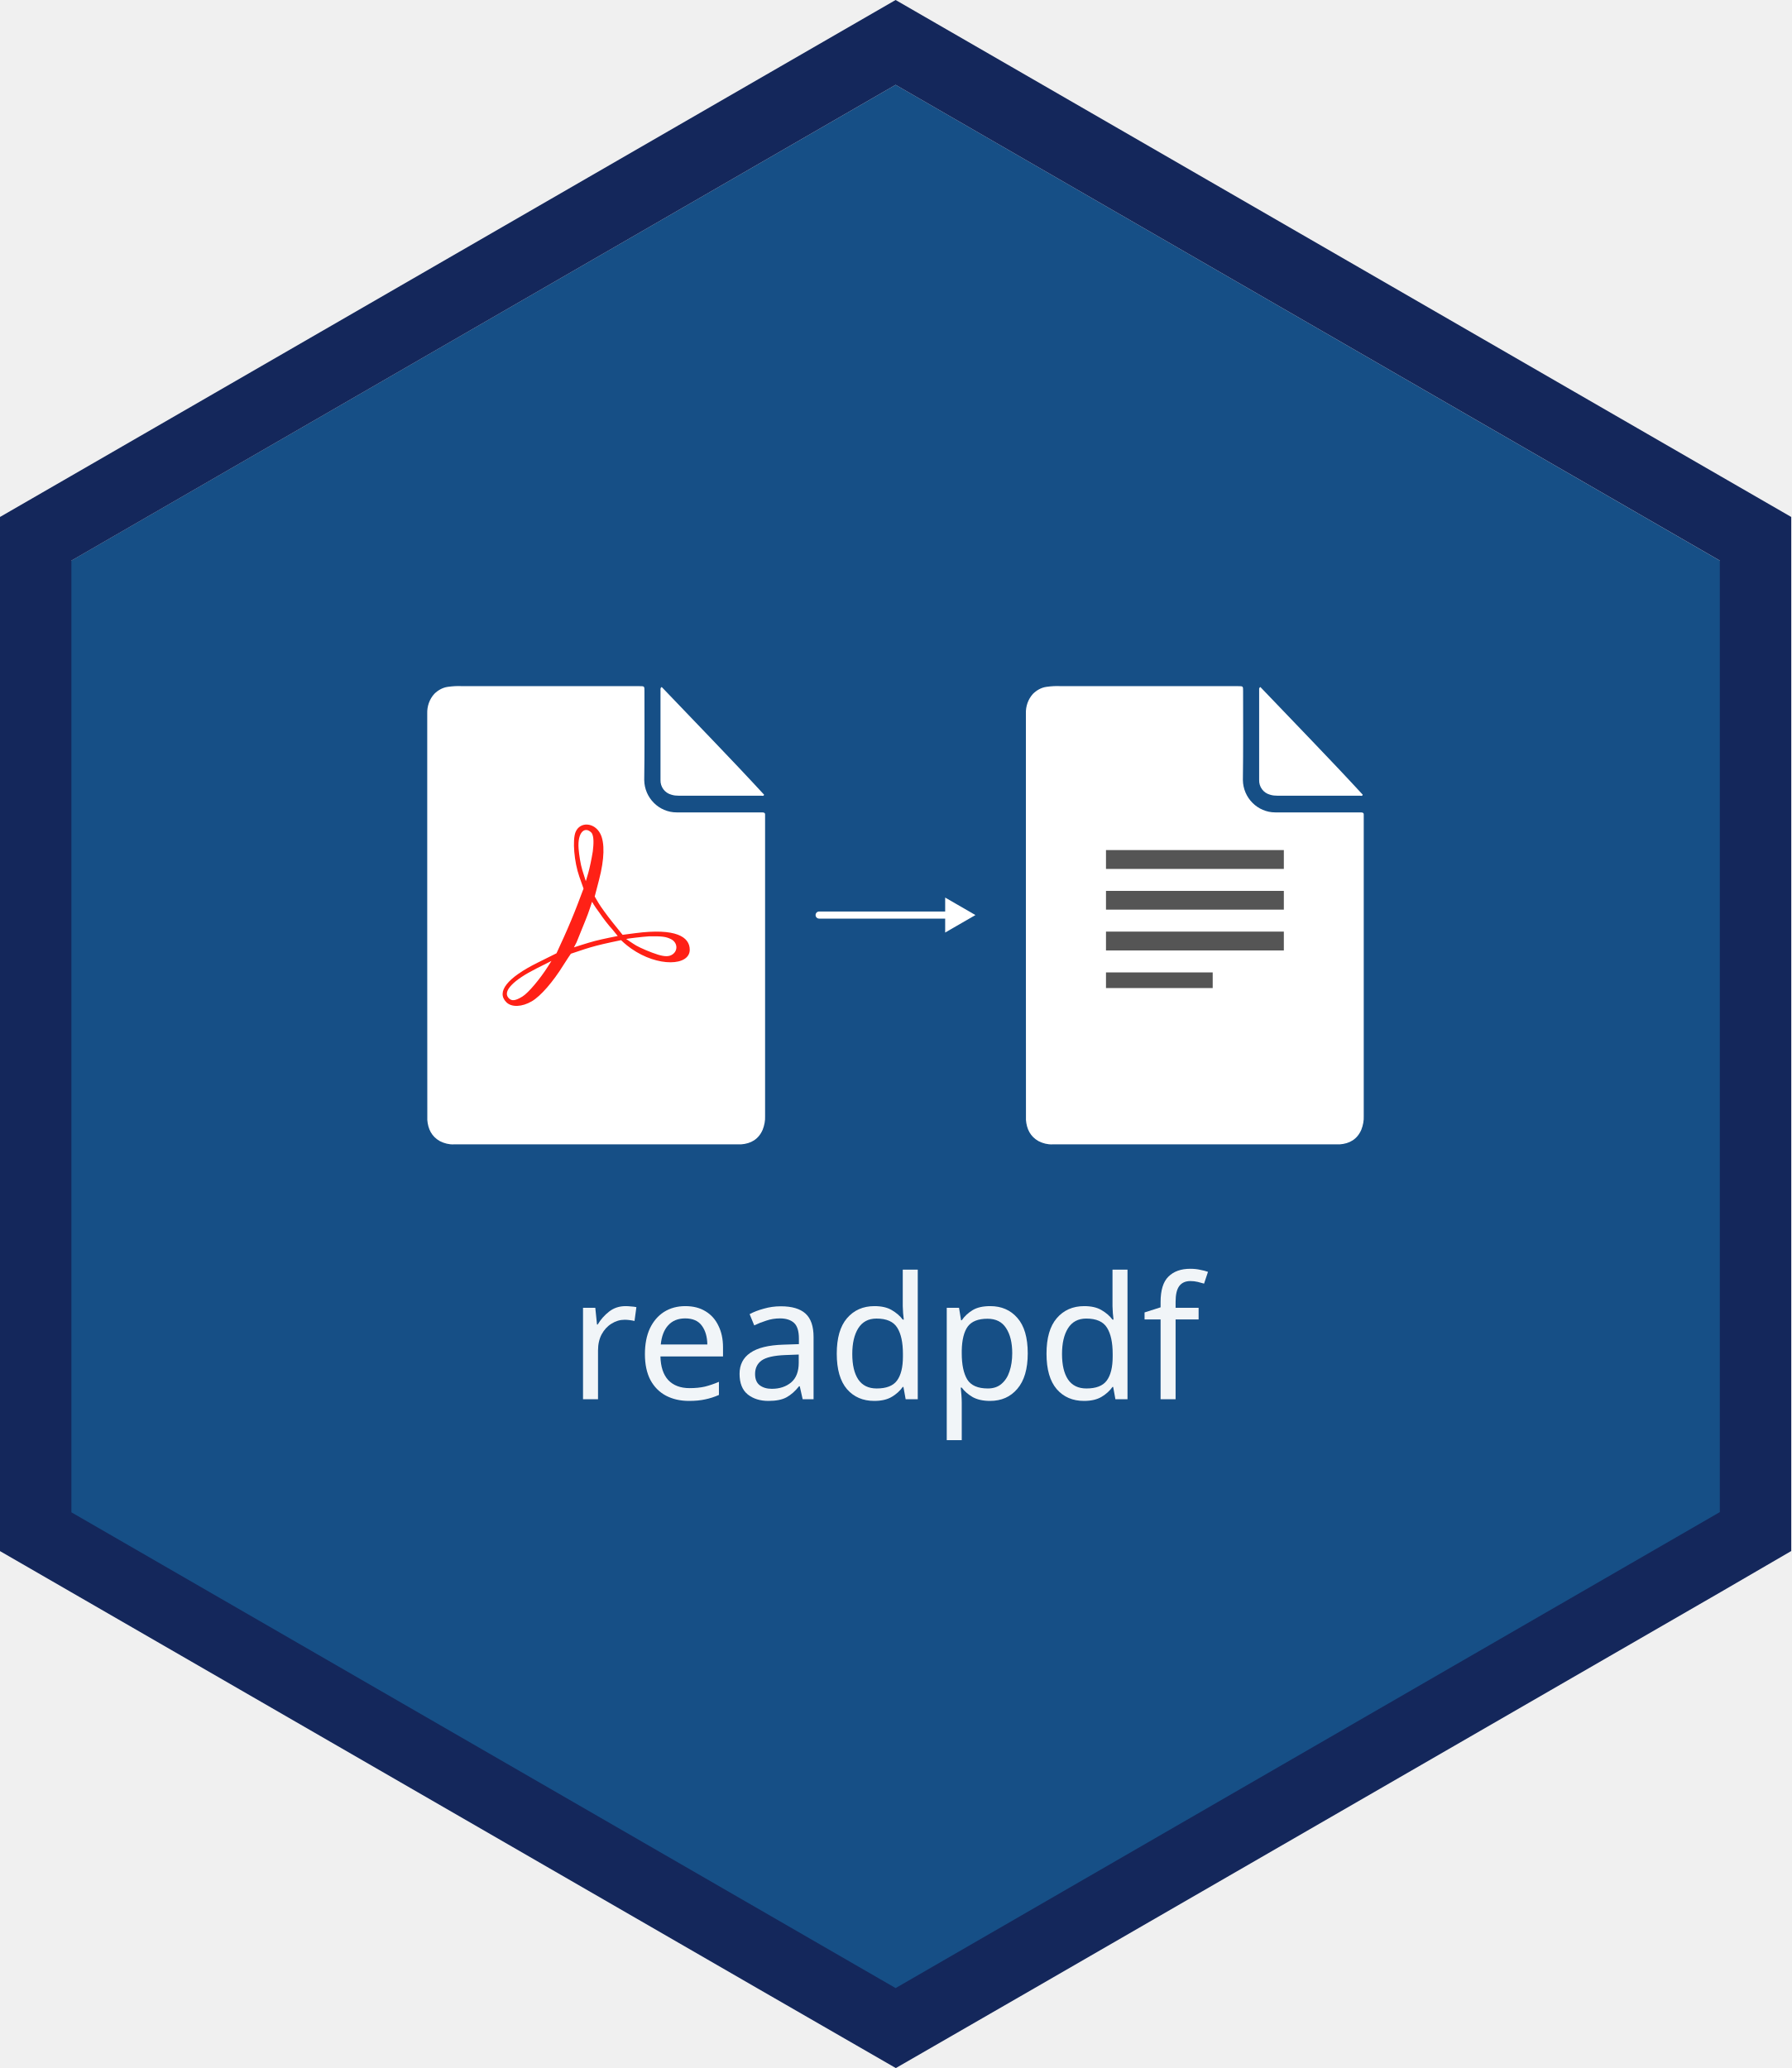
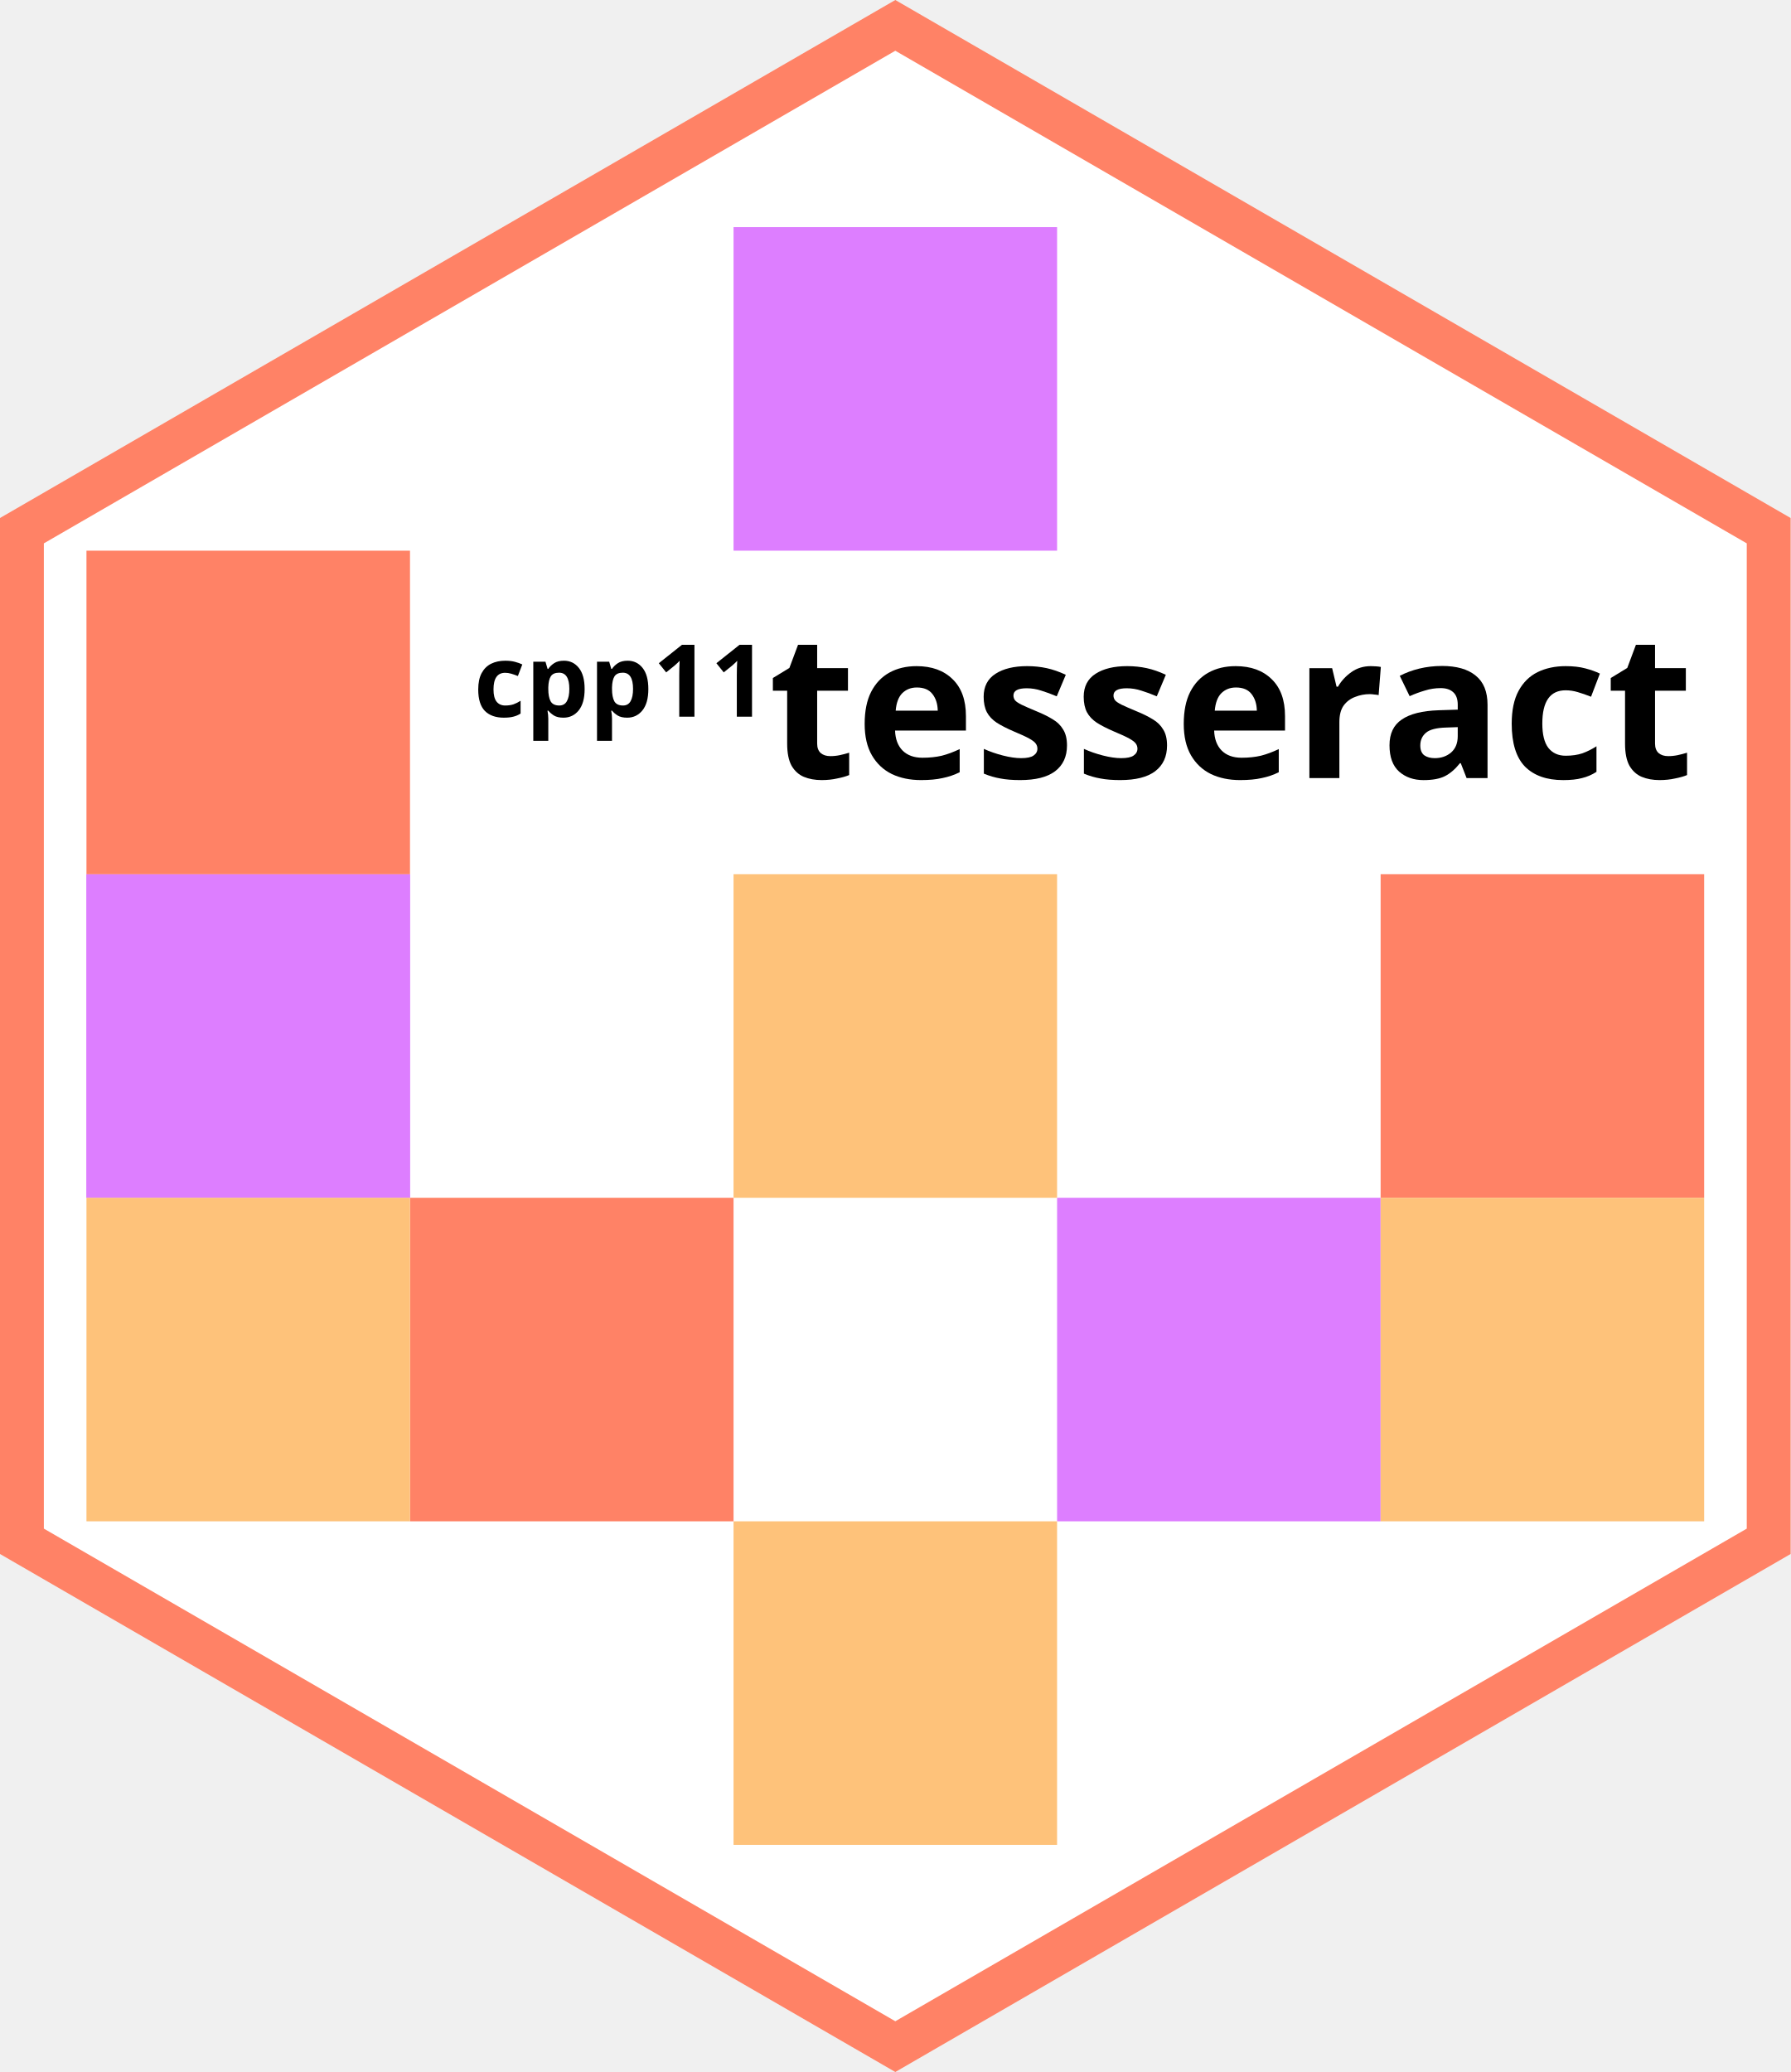
- <svg xmlns="http://www.w3.org/2000/svg" version="1.1" id="Layer_1" x="0px" y="0px" viewBox="0 0 2521 2911" style="enable-background:new 0 0 2521 2911;" xml:space="preserve">
-   <defs id="defs85">
-     <marker style="overflow:visible" id="TriangleOutM" refX="0.0" refY="0.0" orient="auto">
-       <path transform="scale(0.4)" style="fill-rule:evenodd;fill:context-stroke;stroke:context-stroke;stroke-width:1.0pt" d="M 5.77,0.0 L -2.88,5.0 L -2.88,-5.0 L 5.77,0.0 z " id="path33843" />
+ <svg xmlns="http://www.w3.org/2000/svg" width="166.033" height="192.12" viewBox="0 0 166.033 192.12" version="1.1" id="svg57">
+   <defs id="defs61">
+     <clipPath id="clp12">
+       <path d="m 45.315,71.927 h 12.92 v 15.867 h -12.92 z" id="path184" />
+     </clipPath>
+     <clipPath id="clp21">
+       <path d="m 123.91,72.178 h 26.23 v 15.294 h -26.23 z" id="path592" />
+     </clipPath>
+     <clipPath id="clp9">
+       <path d="m 413.96,49.857 h 31.76 v 8.719 h -31.76 z" id="path100" />
+     </clipPath>
+     <marker style="overflow:visible" id="Arrow2Lend" orient="auto" refY="0" refX="0">
+       <path style="font-size:12px;fill-rule:evenodd;stroke-width:0.625;stroke-linejoin:round" id="path3796" transform="matrix(-1.1,0,0,-1.1,-1.1,0)" d="M 8.719,4.034 -2.207,0.016 8.719,-4.002 c -1.745,2.372 -1.735,5.617 -6e-7,8.035 z" />
    </marker>
+     <filter id="filter3086" x="-0.007" y="-0.053" width="1.014" height="1.105">
+       <feGaussianBlur in="SourceGraphic" stdDeviation="0.644" result="blur" id="feGaussianBlur3078" />
+       <feMerge id="feMerge3084">
+         <feMergeNode in="blur" id="feMergeNode3080" />
+         <feMergeNode in="SourceGraphic" id="feMergeNode3082" />
+       </feMerge>
+     </filter>
+     <filter id="filter12028" x="-0.002" y="-0.007" width="1.004" height="1.014">
+       <feGaussianBlur in="SourceGraphic" stdDeviation="0.095" result="blur" id="feGaussianBlur12020" />
+       <feMerge id="feMerge12026">
+         <feMergeNode in="blur" id="feMergeNode12022" />
+         <feMergeNode in="SourceGraphic" id="feMergeNode12024" />
+       </feMerge>
+     </filter>
+     <filter id="filter12038" x="-0.012" y="-0.03" width="1.024" height="1.06">
+       <feGaussianBlur in="SourceGraphic" stdDeviation="0.406" result="blur" id="feGaussianBlur12030" />
+       <feMerge id="feMerge12036">
+         <feMergeNode in="blur" id="feMergeNode12032" />
+         <feMergeNode in="SourceGraphic" id="feMergeNode12034" />
+       </feMerge>
+     </filter>
+     <filter id="filter12048" x="-0.012" y="-0.03" width="1.024" height="1.06">
+       <feGaussianBlur in="SourceGraphic" stdDeviation="0.406" result="blur" id="feGaussianBlur12040" />
+       <feMerge id="feMerge12046">
+         <feMergeNode in="blur" id="feMergeNode12042" />
+         <feMergeNode in="SourceGraphic" id="feMergeNode12044" />
+       </feMerge>
+     </filter>
+     <filter id="filter12058" x="-0.012" y="-0.03" width="1.024" height="1.06">
+       <feGaussianBlur in="SourceGraphic" stdDeviation="0.406" result="blur" id="feGaussianBlur12050" />
+       <feMerge id="feMerge12056">
+         <feMergeNode in="blur" id="feMergeNode12052" />
+         <feMergeNode in="SourceGraphic" id="feMergeNode12054" />
+       </feMerge>
+     </filter>
+     <filter id="filter12100" x="-0.019" y="-0.05" width="1.039" height="1.099">
+       <feGaussianBlur in="SourceGraphic" stdDeviation="0.406" result="blur" id="feGaussianBlur12092" />
+       <feMerge id="feMerge12098">
+         <feMergeNode in="blur" id="feMergeNode12094" />
+         <feMergeNode in="SourceGraphic" id="feMergeNode12096" />
+       </feMerge>
+     </filter>
+     <filter id="filter12110" x="-0.019" y="-0.05" width="1.039" height="1.099">
+       <feGaussianBlur in="SourceGraphic" stdDeviation="0.406" result="blur" id="feGaussianBlur12102" />
+       <feMerge id="feMerge12108">
+         <feMergeNode in="blur" id="feMergeNode12104" />
+         <feMergeNode in="SourceGraphic" id="feMergeNode12106" />
+       </feMerge>
+     </filter>
+     <filter id="filter12120" x="-0.099" y="-0.008" width="1.198" height="1.016">
+       <feGaussianBlur in="SourceGraphic" stdDeviation="0.406" result="blur" id="feGaussianBlur12112" />
+       <feMerge id="feMerge12118">
+         <feMergeNode in="blur" id="feMergeNode12114" />
+         <feMergeNode in="SourceGraphic" id="feMergeNode12116" />
+       </feMerge>
+     </filter>
+     <filter id="filter12130" x="-0.099" y="-0.008" width="1.198" height="1.016">
+       <feGaussianBlur in="SourceGraphic" stdDeviation="0.406" result="blur" id="feGaussianBlur12122" />
+       <feMerge id="feMerge12128">
+         <feMergeNode in="blur" id="feMergeNode12124" />
+         <feMergeNode in="SourceGraphic" id="feMergeNode12126" />
+       </feMerge>
+     </filter>
+     <filter id="filter12144" x="-0.019" y="-0.05" width="1.039" height="1.099">
+       <feGaussianBlur in="SourceGraphic" stdDeviation="0.406" result="blur" id="feGaussianBlur12136" />
+       <feMerge id="feMerge12142">
+         <feMergeNode in="blur" id="feMergeNode12138" />
+         <feMergeNode in="SourceGraphic" id="feMergeNode12140" />
+       </feMerge>
+     </filter>
+     <filter id="filter12154" x="-0.059" y="-0.004" width="1.119" height="1.009">
+       <feGaussianBlur in="SourceGraphic" stdDeviation="0.406" result="blur" id="feGaussianBlur12146" />
+       <feMerge id="feMerge12152">
+         <feMergeNode in="blur" id="feMergeNode12148" />
+         <feMergeNode in="SourceGraphic" id="feMergeNode12150" />
+       </feMerge>
+     </filter>
+     <filter id="filter37166" x="-0.002" y="-0.013" width="1.003" height="1.026">
+       <feGaussianBlur in="SourceGraphic" stdDeviation="0.136" result="blur" id="feGaussianBlur37158" />
+       <feMerge id="feMerge37164">
+         <feMergeNode in="blur" id="feMergeNode37160" />
+         <feMergeNode in="SourceGraphic" id="feMergeNode37162" />
+       </feMerge>
+     </filter>
  </defs>
-   <style type="text/css" id="style2">
- 	.st0{fill:#164F86;}
- 	.st1{fill:#14275B;}
- 	.st2{fill:#E6B35A;}
- 	.st3{fill:#FFFFFF;}
- 	.st4{fill:#BA3224;}
- 	.st5{fill:#B13728;}
- 	.st6{fill:#AA3729;}
- 	.st7{fill:#221819;}
- 	.st8{opacity:0.1;fill:#1A171B;enable-background:new    ;}
- 	.st9{opacity:0.94;}
- </style>
-   <g id="g80">
-     <polygon class="st0" points="1260.5,76.8 67.6,765.4 67.6,2142.9 1260.5,2831.4 2453.1,2142.9 2453.1,765.4 1260.5,76.8 " id="polygon4" transform="translate(0,42.6)" />
-     <path class="st1" d="M2521,2183.3V727.7l-100.5-58l-953.1-550.3L1260.5,0l-206.9,119.4L100.5,669.7L0,727.7v1455.7l100.5,58   l965.1,557.2l195.2,112.5l195.2-112.5l965.1-557.2L2521,2183.3z M100.5,2128.8V789.1l1160-669.7l0,0l1160,669.7v1339.4l-1160,670   L100.5,2128.8z" id="path6" />
-     <g id="g34345" transform="translate(3.614764e-7,-62.16579)">
-       <g class="st9" id="g78" transform="translate(8.5449218e-6,514.6549)">
-         <g aria-label="readpdf" id="text2359" style="font-size:240px;font-family:'Fira Mono';-inkscape-font-specification:'Fira Mono';fill:#ffffff;stroke:#000000;stroke-linecap:round;stroke-linejoin:round">
-           <path d="m 880.551,1386.06 q 3.6,0 7.68,0.48 4.32,0.24 7.44,0.96 l -2.64,19.44 q -3.12,-0.72 -6.96,-1.2 -3.6,-0.48 -6.96,-0.48 -9.84,0 -18.48,5.52 -8.64,5.28 -13.92,15.12 -5.04,9.6 -5.04,22.56 v 68.64 h -21.12 v -128.64 h 17.28 l 2.4,23.52 h 0.96 q 6.24,-10.56 16.08,-18.24 9.84,-7.68 23.28,-7.68 z" style="font-family:'Noto Sans';-inkscape-font-specification:'Noto Sans';stroke:none" id="path851" />
-           <path d="m 964.55,1386.06 q 16.56,0 28.32,7.2 12,7.2 18.24,20.4 6.48,12.96 6.48,30.48 v 12.72 h -88.08 q 0.48,21.84 11.04,33.36 10.8,11.28 30,11.28 12.24,0 21.6,-2.16 9.6,-2.4 19.68,-6.72 v 18.48 q -9.84,4.32 -19.44,6.24 -9.6,2.16 -22.8,2.16 -18.24,0 -32.4,-7.44 -13.92,-7.44 -21.84,-22.08 -7.68,-14.88 -7.68,-36.24 0,-21.12 6.96,-36.24 7.2,-15.12 19.92,-23.28 12.96,-8.16 30,-8.16 z m -0.24,17.28 q -15.12,0 -24,9.84 -8.64,9.6 -10.32,26.88 h 65.52 q -0.24,-16.32 -7.68,-26.4 -7.44,-10.32 -23.52,-10.32 z" style="font-family:'Noto Sans';-inkscape-font-specification:'Noto Sans';stroke:none" id="path853" />
-           <path d="m 1098.95,1386.3 q 23.52,0 34.8,10.32 11.28,10.32 11.28,32.88 v 87.6 h -15.36 l -4.08,-18.24 h -0.96 q -8.4,10.56 -17.76,15.6 -9.12,5.04 -25.44,5.04 -17.52,0 -29.04,-9.12 -11.52,-9.36 -11.52,-29.04 0,-19.2 15.12,-29.52 15.12,-10.56 46.56,-11.52 l 21.84,-0.72 v -7.68 q 0,-16.08 -6.96,-22.32 -6.96,-6.24 -19.68,-6.24 -10.08,0 -19.2,3.12 -9.12,2.88 -17.04,6.72 l -6.48,-15.84 q 8.4,-4.56 19.92,-7.68 11.52,-3.36 24,-3.36 z m 6.24,68.64 q -24,0.96 -33.36,7.68 -9.12,6.72 -9.12,18.96 0,10.8 6.48,15.84 6.72,5.04 17.04,5.04 16.32,0 27.12,-8.88 10.8,-9.12 10.8,-27.84 v -11.52 z" style="font-family:'Noto Sans';-inkscape-font-specification:'Noto Sans';stroke:none" id="path855" />
-           <path d="m 1230.47,1519.5 q -24,0 -38.4,-16.56 -14.4,-16.8 -14.4,-49.92 0,-33.12 14.4,-49.92 14.64,-17.04 38.64,-17.04 14.88,0 24.24,5.52 9.6,5.52 15.6,13.44 h 1.44 q -0.24,-3.12 -0.96,-9.12 -0.48,-6.24 -0.48,-9.84 v -51.36 h 21.12 v 182.4 h -17.04 l -3.12,-17.28 h -0.96 q -5.76,8.16 -15.36,13.92 -9.6,5.76 -24.72,5.76 z m 3.36,-17.52 q 20.4,0 28.56,-11.04 8.4,-11.28 8.4,-33.84 v -3.84 q 0,-24 -7.92,-36.72 -7.92,-12.96 -29.28,-12.96 -17.04,0 -25.68,13.68 -8.4,13.44 -8.4,36.24 0,23.04 8.4,35.76 8.64,12.72 25.92,12.72 z" style="font-family:'Noto Sans';-inkscape-font-specification:'Noto Sans';stroke:none" id="path857" />
-           <path d="m 1393.669,1386.06 q 23.76,0 38.16,16.56 14.64,16.56 14.64,49.92 0,32.88 -14.64,49.92 -14.4,17.04 -38.4,17.04 -14.88,0 -24.72,-5.52 -9.6,-5.76 -15.12,-13.2 h -1.44 q 0.48,4.08 0.96,10.32 0.48,6.24 0.48,10.8 v 52.8 h -21.12 v -186.24 h 17.28 l 2.88,17.52 h 0.96 q 5.76,-8.4 15.12,-14.16 9.36,-5.76 24.96,-5.76 z m -3.84,17.76 q -19.68,0 -27.84,11.04 -7.92,11.04 -8.4,33.6 v 4.08 q 0,23.76 7.68,36.72 7.92,12.72 29.04,12.72 11.76,0 19.2,-6.48 7.68,-6.48 11.28,-17.52 3.84,-11.28 3.84,-25.68 0,-22.08 -8.64,-35.28 -8.4,-13.2 -26.16,-13.2 z" style="font-family:'Noto Sans';-inkscape-font-specification:'Noto Sans';stroke:none" id="path859" />
-           <path d="m 1525.669,1519.5 q -24,0 -38.4,-16.56 -14.4,-16.8 -14.4,-49.92 0,-33.12 14.4,-49.92 14.64,-17.04 38.64,-17.04 14.88,0 24.24,5.52 9.6,5.52 15.6,13.44 h 1.44 q -0.24,-3.12 -0.96,-9.12 -0.48,-6.24 -0.48,-9.84 v -51.36 h 21.12 v 182.4 h -17.04 l -3.12,-17.28 h -0.96 q -5.76,8.16 -15.36,13.92 -9.6,5.76 -24.72,5.76 z m 3.36,-17.52 q 20.4,0 28.56,-11.04 8.4,-11.28 8.4,-33.84 v -3.84 q 0,-24 -7.92,-36.72 -7.92,-12.96 -29.28,-12.96 -17.04,0 -25.68,13.68 -8.4,13.44 -8.4,36.24 0,23.04 8.4,35.76 8.64,12.72 25.92,12.72 z" style="font-family:'Noto Sans';-inkscape-font-specification:'Noto Sans';stroke:none" id="path861" />
-           <path d="m 1686.949,1404.78 h -32.4 v 112.32 h -21.12 v -112.32 h -22.56 v -9.84 l 22.56,-7.2 v -7.44 q 0,-24.96 11.04,-35.76 11.04,-11.04 30.72,-11.04 7.68,0 13.92,1.44 6.48,1.2 11.04,2.88 l -5.52,16.56 q -3.84,-1.2 -8.88,-2.4 -5.04,-1.2 -10.32,-1.2 -10.56,0 -15.84,7.2 -5.04,6.96 -5.04,22.08 v 8.4 h 32.4 z" style="font-family:'Noto Sans';-inkscape-font-specification:'Noto Sans';stroke:none" id="path863" />
-         </g>
-       </g>
-       <g id="g33408" transform="translate(-37.17195)">
-         <g id="g33154" transform="translate(458.4153,-914.5404)">
-           <path class="st3" d="m 1022.607,2264.97 c 0,-94.7 0,-189.4 0,-284.1 -0.3,-9.9 3.1,-19.9 9.9,-27.4 5.1,-5.1 11.7,-8.9 18.9,-9.9 6.9,-1 13.7,-1.4 20.9,-1 h 249.1 c 6.9,0 6.9,0 6.9,6.9 0,41.9 0.3,83.4 -0.3,125.2 0.3,25 20.6,45.6 45.6,45.6 h 104.3 c 5.5,0 10.6,0 16.1,0 3.1,0 4.5,1 4.1,4.1 0,1.7 0,3.1 0,4.8 0,139.6 0,278.9 0,418.6 0.3,6.5 -1,13 -3.4,19.2 -5.8,13.4 -16.5,19.6 -30.5,20.6 -1,0 -2.4,0 -3.4,0 h -400.7 c -6.9,0.3 -13.4,-1.4 -19.6,-4.5 -11.7,-6.5 -16.8,-17.2 -17.8,-29.8 0,-2.1 0,-4.1 0,-6.2 z" id="path32788" />
-           <g id="g32706" transform="matrix(0.125154,0,0,0.125154,1022.707,1952.532)">
-             <g id="g32688" />
-             <g id="g32692">
-               <path fill="#555555" d="M 900,1976 H 2900 V 1764 H 900 m 0,670 H 2900 V 2223 H 900 m 0,670 H 2900 V 2681 H 900 m 0,635 H 2100 V 3140 H 900" id="path32690" />
-             </g>
-           </g>
-           <path class="st3" d="m 1352.608,1943.77 c 48,50.4 96.8,100.2 144.1,151.6 -0.7,2.4 -2.7,1.4 -4.1,1.4 -38.8,0 -77.5,0 -116,0 -3.4,0 -6.9,-0.3 -10.3,-1.4 -9.3,-2.4 -15.8,-11 -15.4,-20.9 0,-39.8 0,-79.3 0,-118.7 0,-2.7 0,-5.5 0,-8.2 -0.3,-1.7 0.4,-3.1 1.7,-3.8 z" id="path33032" />
-         </g>
-         <g transform="matrix(5.609953,0,0,5.609953,2550.683,946.3496)" id="g32589">
-           <g id="g33142">
-             <path class="st3" d="m 1022.4,894.1 c 0,-94.7 0,-189.4 0,-284.1 -0.3,-9.9 3.1,-19.9 9.9,-27.4 5.1,-5.1 11.7,-8.9 18.9,-9.9 6.9,-1 13.7,-1.4 20.9,-1 h 249.1 c 6.9,0 6.9,0 6.9,6.9 0,41.9 0.3,83.4 -0.3,125.2 0.3,25 20.6,45.6 45.6,45.6 h 104.3 c 5.5,0 10.6,0 16.1,0 3.1,0 4.5,1 4.1,4.1 0,1.7 0,3.1 0,4.8 0,139.6 0,278.9 0,418.6 0.3,6.5 -1,13 -3.4,19.2 -5.8,13.4 -16.5,19.6 -30.5,20.6 -1,0 -2.4,0 -3.4,0 h -400.7 c -6.9,0.3 -13.4,-1.4 -19.6,-4.5 -11.7,-6.5 -16.8,-17.2 -17.8,-29.8 0,-2.1 0,-4.1 0,-6.2 z" id="path10" transform="matrix(0.1782546,0,0,0.1782546,-523.1079,-87.34825)" />
-             <path class="st3" d="m 1352.4,572.9 c 48,50.4 96.8,100.2 144.1,151.6 -0.7,2.4 -2.7,1.4 -4.1,1.4 -38.8,0 -77.5,0 -116,0 -3.4,0 -6.9,-0.3 -10.3,-1.4 -9.3,-2.4 -15.8,-11 -15.4,-20.9 0,-39.8 0,-79.3 0,-118.7 0,-2.7 0,-5.5 0,-8.2 -0.3,-1.7 0.4,-3.1 1.7,-3.8 z" id="path12" transform="matrix(0.1782546,0,0,0.1782546,-523.1079,-87.34825)" />
-             <path fill="#ff2116" d="m -321.01,93.87 c -2.585,-2.585 0.212,-6.136 7.801,-9.908 l 4.775,-2.373 1.86,-4.07 c 1.023,-2.239 2.55,-5.891 3.394,-8.117 l 1.533,-4.047 -1.057,-2.995 c -1.299,-3.683 -1.762,-9.217 -0.938,-11.207 1.116,-2.695 4.774,-2.419 6.221,0.47 1.131,2.257 1.015,6.343 -0.325,11.497 l -1.099,4.225 0.968,1.643 c 0.532,0.904 2.087,3.05 3.456,4.768 l 2.571,3.199 3.2,-0.418 c 10.165,-1.326 13.647,0.928 13.647,4.16 0,4.08 -7.982,4.416 -14.685,-0.291 -1.508,-1.059 -2.544,-2.111 -2.544,-2.111 0,0 -4.199,0.855 -6.266,1.412 -2.134,0.575 -3.199,0.935 -6.325,1.991 0,0 -1.097,1.593 -1.812,2.751 -2.659,4.308 -5.764,7.878 -7.981,9.177 -2.482,1.455 -5.085,1.554 -6.395,0.244 z m 4.056,-1.449 c 1.453,-0.898 4.394,-4.376 6.429,-7.604 l 0.824,-1.307 -3.753,1.887 c -5.796,2.914 -8.448,5.661 -7.069,7.322 0.775,0.933 1.701,0.856 3.568,-0.298 z m 37.648,-10.568 c 1.421,-0.995 1.215,-3.001 -0.392,-3.81 -1.25,-0.629 -2.258,-0.759 -5.506,-0.711 -1.996,0.136 -5.206,0.538 -5.749,0.661 0,0 1.763,1.219 2.546,1.667 1.042,0.595 3.574,1.7 5.423,2.266 1.824,0.558 2.879,0.499 3.678,-0.073 z m -15.138,-6.292 c -0.86,-0.904 -2.322,-2.791 -3.25,-4.193 -1.213,-1.591 -1.821,-2.713 -1.821,-2.713 0,0 -0.886,2.851 -1.614,4.567 l -2.269,5.608 -0.658,1.272 c 0,0 3.497,-1.147 5.277,-1.611 1.885,-0.492 5.71,-1.244 5.71,-1.244 z m -4.878,-19.563 c 0.219,-1.841 0.312,-3.679 -0.279,-4.606 -1.641,-1.793 -3.621,-0.298 -3.285,3.966 0.113,1.434 0.469,3.886 0.946,5.398 l 0.866,2.748 0.61,-2.07 c 0.335,-1.138 0.85,-3.584 1.143,-5.436 z" id="path32585" style="stroke-width:1.774" />
-           </g>
-         </g>
-       </g>
-       <path style="fill:none;stroke:#ffffff;stroke-width:10;stroke-linecap:round;stroke-linejoin:round;stroke-miterlimit:4;stroke-dasharray:none;marker-end:url(#TriangleOutM)" d="m 1152.856,1350.234 h 191.58" id="path34081" />
+   <filter id="neonGlow" x="-0.059" y="-0.004" width="1.119" height="1.009">
+     <feGaussianBlur in="SourceGraphic" stdDeviation="0.406" result="blur" id="feGaussianBlur26" />
+     <feMerge id="feMerge32">
+       <feMergeNode in="blur" id="feMergeNode28" />
+       <feMergeNode in="SourceGraphic" id="feMergeNode30" />
+     </feMerge>
+   </filter>
+   <path transform="matrix(0,0.0550697,-0.05495473,0,71.77688,401.7634)" id="path4560" style="fill:#ffffff;fill-opacity:1;stroke:#ff8266;stroke-width:73.993;stroke-miterlimit:4;stroke-dasharray:none;stroke-opacity:1" d="m -4700.408,1269.113 -1701.611,-10e-5 -850.805,-1473.638 850.806,-1473.638 1701.611,10e-5 850.805,1473.638 z" />
+   <g id="g44879" transform="translate(0,2.999995)">
+     <rect style="fill:#dd7eff;fill-opacity:1;stroke-width:2.711;stroke-linecap:round;stroke-linejoin:round" id="rect997" width="30" height="30" x="8.017" y="78.06" />
+     <rect style="fill:#ff8266;fill-opacity:1;stroke-width:2.711;stroke-linecap:round;stroke-linejoin:round" id="rect1159" width="30" height="30" x="38.017" y="108.06" />
+     <rect style="fill:#fec27a;fill-opacity:1;stroke-width:2.711;stroke-linecap:round;stroke-linejoin:round" id="rect1161" width="30" height="30" x="68.017" y="78.06" />
+     <rect style="fill:#dd7eff;fill-opacity:1;stroke-width:2.711;stroke-linecap:round;stroke-linejoin:round" id="rect1163" width="30" height="30" x="98.017" y="108.06" />
+     <rect style="fill:#ff8266;fill-opacity:1;stroke-width:2.711;stroke-linecap:round;stroke-linejoin:round" id="rect1165" width="30" height="30" x="128.017" y="78.06" />
+     <rect style="fill:#fec27a;fill-opacity:1;stroke-width:2.711;stroke-linecap:round;stroke-linejoin:round" id="rect27602" width="30" height="30" x="128.017" y="108.06" />
+     <g aria-label="tesseract" id="text29057" style="font-weight:bold;font-size:18.667px;font-family:Arial;-inkscape-font-specification:'Arial Bold';fill:#ffffff;stroke:#ff8266;stroke-width:2.872;stroke-linecap:round;stroke-linejoin:round">
+       <path d="m 76.984,67.11 q 0.467,0 0.896,-0.093 0.429,-0.093 0.859,-0.224 v 2.072 q -0.448,0.187 -1.12,0.317 -0.653,0.149 -1.437,0.149 -0.915,0 -1.643,-0.299 -0.709,-0.299 -1.139,-1.027 -0.411,-0.747 -0.411,-2.053 v -4.909 h -1.325 v -1.176 l 1.531,-0.933 0.803,-2.147 h 1.773 v 2.165 h 2.856 v 2.091 h -2.856 v 4.909 q 0,0.579 0.336,0.877 0.336,0.28 0.877,0.28 z" style="font-family:'Noto Sans';-inkscape-font-specification:'Noto Sans Bold';fill:#000000;stroke:none" id="path45161" />
+       <path d="m 84.992,58.766 q 2.109,0 3.341,1.213 1.232,1.195 1.232,3.416 v 1.344 h -6.571 q 0.037,1.176 0.691,1.848 0.672,0.672 1.848,0.672 0.989,0 1.792,-0.187 0.803,-0.205 1.661,-0.616 v 2.147 q -0.747,0.373 -1.587,0.541 -0.821,0.187 -1.997,0.187 -1.531,0 -2.707,-0.56 -1.176,-0.579 -1.848,-1.736 -0.672,-1.157 -0.672,-2.912 0,-1.792 0.597,-2.968 0.616,-1.195 1.699,-1.792 1.083,-0.597 2.52,-0.597 z m 0.019,1.979 q -0.803,0 -1.344,0.523 -0.523,0.523 -0.616,1.624 h 3.901 q -0.019,-0.933 -0.485,-1.531 -0.467,-0.616 -1.456,-0.616 z" style="font-family:'Noto Sans';-inkscape-font-specification:'Noto Sans Bold';fill:#000000;stroke:none" id="path45163" />
+       <path d="m 98.936,66.121 q 0,1.549 -1.101,2.389 -1.083,0.821 -3.248,0.821 -1.064,0 -1.829,-0.149 -0.765,-0.131 -1.531,-0.448 V 66.438 q 0.821,0.373 1.773,0.616 0.952,0.243 1.68,0.243 0.821,0 1.157,-0.243 0.355,-0.243 0.355,-0.635 0,-0.261 -0.149,-0.467 -0.131,-0.205 -0.597,-0.467 -0.467,-0.261 -1.456,-0.672 -0.952,-0.411 -1.568,-0.803 -0.616,-0.411 -0.915,-0.971 -0.299,-0.579 -0.299,-1.437 0,-1.419 1.101,-2.128 1.101,-0.709 2.931,-0.709 0.952,0 1.811,0.187 0.859,0.187 1.773,0.616 l -0.84,1.997 q -0.747,-0.317 -1.419,-0.523 -0.672,-0.224 -1.363,-0.224 -1.232,0 -1.232,0.672 0,0.243 0.149,0.448 0.168,0.187 0.616,0.411 0.467,0.224 1.363,0.597 0.877,0.355 1.512,0.747 0.635,0.373 0.971,0.952 0.355,0.56 0.355,1.475 z" style="font-family:'Noto Sans';-inkscape-font-specification:'Noto Sans Bold';fill:#000000;stroke:none" id="path45165" />
+       <path d="m 108.213,66.121 q 0,1.549 -1.101,2.389 -1.083,0.821 -3.248,0.821 -1.064,0 -1.829,-0.149 -0.765,-0.131 -1.531,-0.448 V 66.438 q 0.821,0.373 1.773,0.616 0.952,0.243 1.68,0.243 0.821,0 1.157,-0.243 0.355,-0.243 0.355,-0.635 0,-0.261 -0.149,-0.467 -0.131,-0.205 -0.597,-0.467 -0.467,-0.261 -1.456,-0.672 -0.952,-0.411 -1.568,-0.803 -0.616,-0.411 -0.915,-0.971 -0.299,-0.579 -0.299,-1.437 0,-1.419 1.101,-2.128 1.101,-0.709 2.931,-0.709 0.952,0 1.811,0.187 0.859,0.187 1.773,0.616 l -0.84,1.997 q -0.747,-0.317 -1.419,-0.523 -0.672,-0.224 -1.363,-0.224 -1.232,0 -1.232,0.672 0,0.243 0.149,0.448 0.168,0.187 0.616,0.411 0.467,0.224 1.363,0.597 0.877,0.355 1.512,0.747 0.635,0.373 0.971,0.952 0.355,0.56 0.355,1.475 z" style="font-family:'Noto Sans';-inkscape-font-specification:'Noto Sans Bold';fill:#000000;stroke:none" id="path45167" />
+       <path d="m 114.579,58.766 q 2.109,0 3.341,1.213 1.232,1.195 1.232,3.416 v 1.344 h -6.571 q 0.037,1.176 0.691,1.848 0.672,0.672 1.848,0.672 0.989,0 1.792,-0.187 0.803,-0.205 1.661,-0.616 v 2.147 q -0.747,0.373 -1.587,0.541 -0.821,0.187 -1.997,0.187 -1.531,0 -2.707,-0.56 -1.176,-0.579 -1.848,-1.736 -0.672,-1.157 -0.672,-2.912 0,-1.792 0.597,-2.968 0.616,-1.195 1.699,-1.792 1.083,-0.597 2.52,-0.597 z m 0.019,1.979 q -0.803,0 -1.344,0.523 -0.523,0.523 -0.616,1.624 h 3.901 q -0.019,-0.933 -0.485,-1.531 -0.467,-0.616 -1.456,-0.616 z" style="font-family:'Noto Sans';-inkscape-font-specification:'Noto Sans Bold';fill:#000000;stroke:none" id="path45169" />
+       <path d="m 127.104,58.766 q 0.205,0 0.485,0.019 0.28,0.019 0.448,0.056 l -0.205,2.613 q -0.131,-0.037 -0.392,-0.056 -0.243,-0.037 -0.429,-0.037 -0.709,0 -1.363,0.261 -0.653,0.243 -1.064,0.803 -0.392,0.56 -0.392,1.531 v 5.189 h -2.781 V 58.953 h 2.109 l 0.411,1.717 h 0.131 q 0.448,-0.784 1.232,-1.344 0.784,-0.56 1.811,-0.56 z" style="font-family:'Noto Sans';-inkscape-font-specification:'Noto Sans Bold';fill:#000000;stroke:none" id="path45171" />
+       <path d="m 133.693,58.748 q 2.053,0 3.136,0.896 1.101,0.877 1.101,2.707 v 6.795 h -1.941 l -0.541,-1.381 h -0.075 q -0.653,0.821 -1.381,1.195 -0.728,0.373 -1.997,0.373 -1.363,0 -2.259,-0.784 -0.896,-0.803 -0.896,-2.445 0,-1.624 1.139,-2.389 1.139,-0.784 3.416,-0.859 l 1.773,-0.056 v -0.448 q 0,-0.803 -0.429,-1.176 -0.411,-0.373 -1.157,-0.373 -0.747,0 -1.456,0.224 -0.709,0.205 -1.419,0.523 l -0.915,-1.885 q 0.821,-0.429 1.811,-0.672 1.008,-0.243 2.091,-0.243 z m 0.392,5.712 q -1.344,0.037 -1.867,0.485 -0.523,0.448 -0.523,1.176 0,0.635 0.373,0.915 0.373,0.261 0.971,0.261 0.896,0 1.512,-0.523 0.616,-0.541 0.616,-1.512 v -0.84 z" style="font-family:'Noto Sans';-inkscape-font-specification:'Noto Sans Bold';fill:#000000;stroke:none" id="path45173" />
+       <path d="m 144.931,69.332 q -2.277,0 -3.528,-1.251 -1.232,-1.269 -1.232,-3.976 0,-1.867 0.635,-3.043 0.635,-1.176 1.755,-1.736 1.139,-0.56 2.613,-0.56 1.045,0 1.811,0.205 0.784,0.205 1.363,0.485 l -0.821,2.147 q -0.653,-0.261 -1.232,-0.429 -0.56,-0.168 -1.12,-0.168 -2.165,0 -2.165,3.08 0,1.531 0.56,2.259 0.579,0.728 1.605,0.728 0.877,0 1.549,-0.224 0.672,-0.243 1.307,-0.653 v 2.371 q -0.635,0.411 -1.344,0.579 -0.691,0.187 -1.755,0.187 z" style="font-family:'Noto Sans';-inkscape-font-specification:'Noto Sans Bold';fill:#000000;stroke:none" id="path45175" />
+       <path d="m 154.675,67.11 q 0.467,0 0.896,-0.093 0.429,-0.093 0.859,-0.224 v 2.072 q -0.448,0.187 -1.12,0.317 -0.653,0.149 -1.437,0.149 -0.915,0 -1.643,-0.299 -0.709,-0.299 -1.139,-1.027 -0.411,-0.747 -0.411,-2.053 v -4.909 h -1.325 v -1.176 l 1.531,-0.933 0.803,-2.147 h 1.773 v 2.165 h 2.856 v 2.091 h -2.856 v 4.909 q 0,0.579 0.336,0.877 0.336,0.28 0.877,0.28 z" style="font-family:'Noto Sans';-inkscape-font-specification:'Noto Sans Bold';fill:#000000;stroke:none" id="path45177" />
    </g>
+     <g aria-label="cpp11" id="text32018" style="font-weight:bold;font-size:9.333px;font-family:Arial;-inkscape-font-specification:'Arial Bold';stroke:#ff8266;stroke-width:2.872;stroke-linecap:round;stroke-linejoin:round">
+       <path d="m 46.723,63.545 q -1.139,0 -1.764,-0.625 -0.616,-0.635 -0.616,-1.988 0,-0.933 0.317,-1.521 0.317,-0.588 0.877,-0.868 0.569,-0.28 1.307,-0.28 0.523,0 0.905,0.103 0.392,0.103 0.681,0.243 l -0.411,1.073 q -0.327,-0.131 -0.616,-0.215 -0.28,-0.084 -0.56,-0.084 -1.083,0 -1.083,1.54 0,0.765 0.28,1.129 0.289,0.364 0.803,0.364 0.439,0 0.775,-0.112 0.336,-0.121 0.653,-0.327 v 1.185 q -0.317,0.205 -0.672,0.289 -0.345,0.093 -0.877,0.093 z" style="font-family:'Noto Sans';-inkscape-font-specification:'Noto Sans Bold';stroke:none" id="path45150" />
+       <path d="m 52.286,58.262 q 0.859,0 1.391,0.672 0.532,0.663 0.532,1.96 0,1.297 -0.551,1.979 -0.551,0.672 -1.409,0.672 -0.551,0 -0.877,-0.196 -0.327,-0.205 -0.532,-0.457 h -0.075 q 0.075,0.392 0.075,0.747 v 2.053 h -1.391 v -7.336 h 1.129 l 0.196,0.663 h 0.065 q 0.205,-0.308 0.551,-0.532 0.345,-0.224 0.896,-0.224 z m -0.448,1.111 q -0.541,0 -0.765,0.336 -0.215,0.336 -0.233,1.027 v 0.149 q 0,0.737 0.215,1.139 0.224,0.392 0.803,0.392 0.476,0 0.7,-0.392 0.233,-0.401 0.233,-1.148 0,-1.503 -0.952,-1.503 z" style="font-family:'Noto Sans';-inkscape-font-specification:'Noto Sans Bold';stroke:none" id="path45152" />
+       <path d="m 58.194,58.262 q 0.859,0 1.391,0.672 0.532,0.663 0.532,1.96 0,1.297 -0.551,1.979 -0.551,0.672 -1.409,0.672 -0.551,0 -0.877,-0.196 -0.327,-0.205 -0.532,-0.457 h -0.075 q 0.075,0.392 0.075,0.747 v 2.053 h -1.391 v -7.336 h 1.129 l 0.196,0.663 h 0.065 q 0.205,-0.308 0.551,-0.532 0.345,-0.224 0.896,-0.224 z m -0.448,1.111 q -0.541,0 -0.765,0.336 -0.215,0.336 -0.233,1.027 v 0.149 q 0,0.737 0.215,1.139 0.224,0.392 0.803,0.392 0.476,0 0.7,-0.392 0.233,-0.401 0.233,-1.148 0,-1.503 -0.952,-1.503 z" style="font-family:'Noto Sans';-inkscape-font-specification:'Noto Sans Bold';stroke:none" id="path45154" />
+       <path d="m 64.391,63.452 h -1.409 v -3.855 q 0,-0.243 0.009,-0.635 0.019,-0.392 0.028,-0.691 -0.047,0.056 -0.205,0.205 -0.149,0.14 -0.28,0.252 l -0.765,0.616 -0.681,-0.849 2.147,-1.708 h 1.157 z" style="font-family:'Noto Sans';-inkscape-font-specification:'Noto Sans Bold';stroke:none" id="path45156" />
+       <path d="m 69.73,63.452 h -1.409 v -3.855 q 0,-0.243 0.009,-0.635 0.019,-0.392 0.028,-0.691 -0.047,0.056 -0.205,0.205 -0.149,0.14 -0.28,0.252 l -0.765,0.616 -0.681,-0.849 2.147,-1.708 h 1.157 z" style="font-family:'Noto Sans';-inkscape-font-specification:'Noto Sans Bold';stroke:none" id="path45158" />
+     </g>
+     <rect style="fill:#dd7eff;fill-opacity:1;stroke-width:2.711;stroke-linecap:round;stroke-linejoin:round" id="rect33856" width="30" height="30" x="68.017" y="18.06" />
+     <rect style="fill:#fec27a;fill-opacity:1;stroke-width:2.711;stroke-linecap:round;stroke-linejoin:round" id="rect33938" width="30" height="30" x="68.017" y="138.06" />
+     <rect style="fill:#dd7eff;fill-opacity:1;stroke-width:2.711;stroke-linecap:round;stroke-linejoin:round" id="rect33940" width="30" height="30" x="8.017" y="78.06" />
+     <rect style="fill:#ff8266;fill-opacity:1;stroke-width:2.711;stroke-linecap:round;stroke-linejoin:round" id="rect44939" width="30" height="30" x="8.017" y="48.06" />
+     <rect style="fill:#fec27a;fill-opacity:1;stroke-width:2.711;stroke-linecap:round;stroke-linejoin:round" id="rect45044" width="30" height="30" x="8.017" y="108.06" />
  </g>
</svg>
